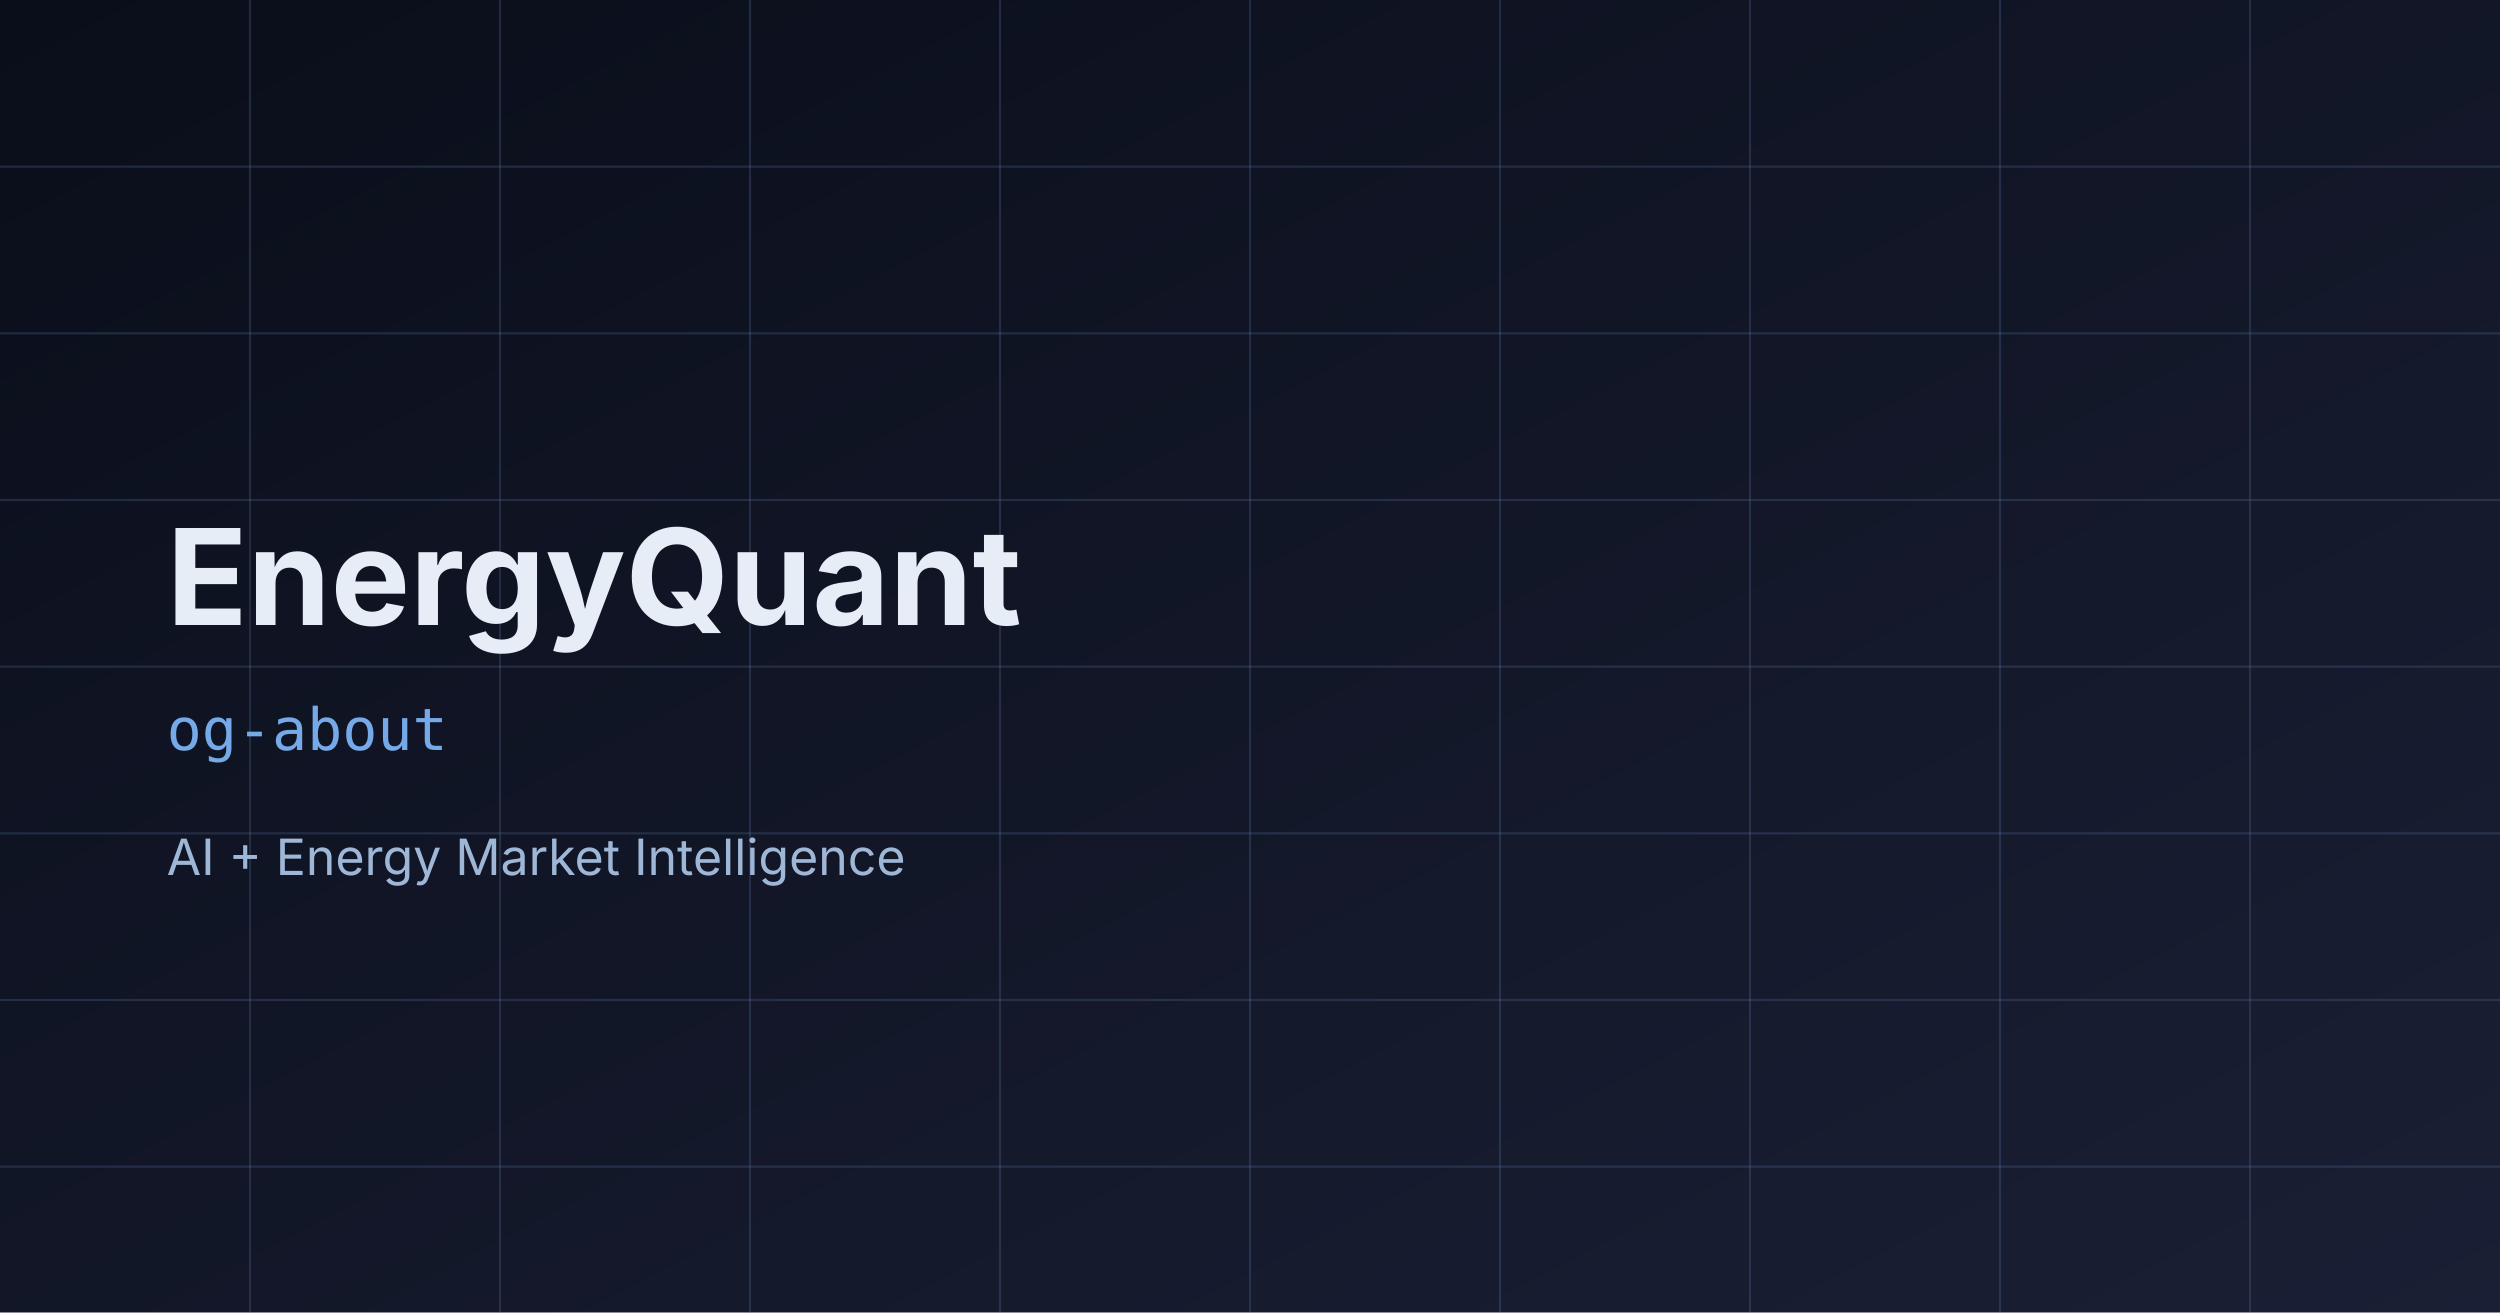
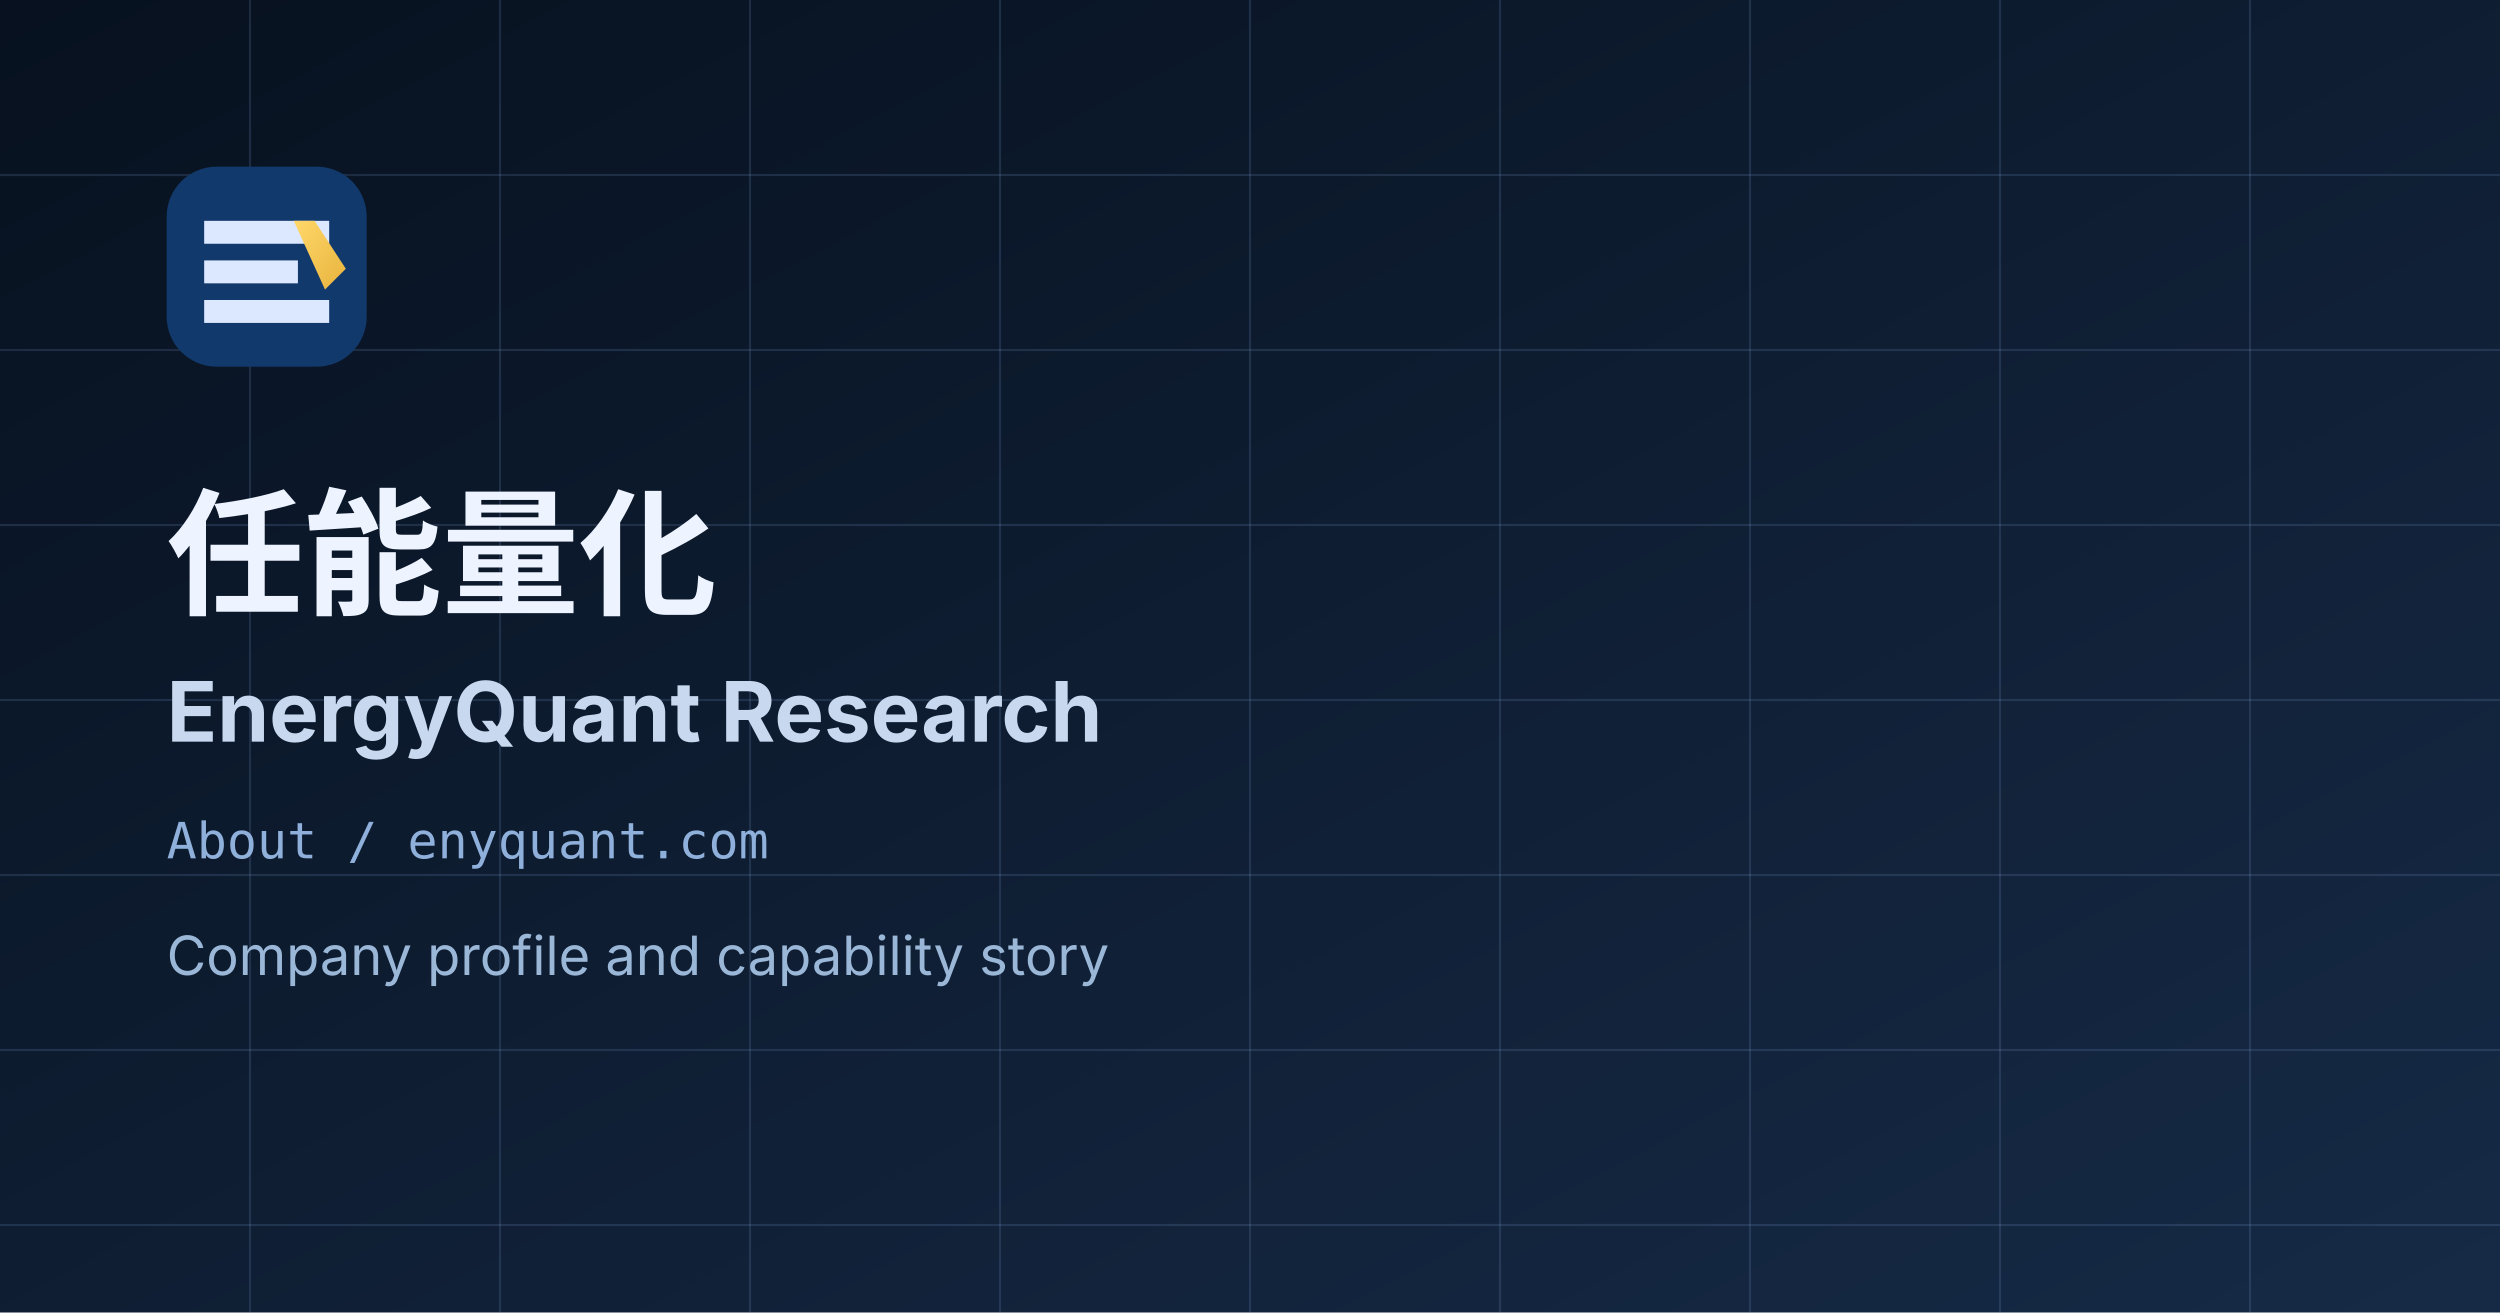
- <svg xmlns="http://www.w3.org/2000/svg" width="1200" height="630" viewBox="0 0 1200 630" role="img" aria-label="EnergyQuant og-about">
+ <svg xmlns="http://www.w3.org/2000/svg" width="1200" height="630" viewBox="0 0 1200 630" role="img" aria-label="任能量化 EnergyQuant Research - og-about">
  <defs>
    <linearGradient id="bg" x1="0" y1="0" x2="1" y2="1">
-       <stop offset="0%" stop-color="#0a0e1a" />
-       <stop offset="100%" stop-color="#1a1f35" />
+       <stop offset="0%" stop-color="#07111f" />
+       <stop offset="100%" stop-color="#162a46" />
+     </linearGradient>
+     <linearGradient id="accent" x1="0" y1="0" x2="1" y2="1">
+       <stop offset="0%" stop-color="#ffd86a" />
+       <stop offset="100%" stop-color="#e8b33d" />
    </linearGradient>
  </defs>
  <rect width="1200" height="630" fill="url(#bg)" />
-   <g stroke="#5e7fa8" stroke-opacity="0.25">
-     <path d="M0 80H1200M0 160H1200M0 240H1200M0 320H1200M0 400H1200M0 480H1200M0 560H1200" />
+   <g stroke="#7da0d2" stroke-opacity="0.18">
+     <path d="M0 84H1200M0 168H1200M0 252H1200M0 336H1200M0 420H1200M0 504H1200M0 588H1200" />
    <path d="M120 0V630M240 0V630M360 0V630M480 0V630M600 0V630M720 0V630M840 0V630M960 0V630M1080 0V630" />
  </g>
-   <text x="80" y="300" font-family="Inter, Arial, sans-serif" font-size="64" font-weight="700" fill="#e6edf7">EnergyQuant</text>
-   <text x="80" y="360" font-family="JetBrains Mono, monospace" font-size="28" fill="#76a9e8">og-about</text>
-   <text x="80" y="420" font-family="Inter, Arial, sans-serif" font-size="24" fill="#9fb7d6">AI + Energy Market Intelligence</text>
+   <g transform="translate(80 80)">
+     <rect x="0" y="0" width="96" height="96" rx="24" fill="#12396c" />
+     <path d="M18 26h60v11H18zM18 45h45v11H18zM18 64h60v11H18z" fill="#dce8ff" />
+     <path d="M61 26h10l15 23-10 10z" fill="url(#accent)" />
+   </g>
+   <text x="80" y="290" font-family="Inter, Arial, sans-serif" font-size="66" font-weight="800" fill="#eef4ff">任能量化</text>
+   <text x="80" y="356" font-family="Inter, Arial, sans-serif" font-size="40" font-weight="700" fill="#c8d8ee">EnergyQuant Research</text>
+   <text x="80" y="412" font-family="JetBrains Mono, monospace" font-size="24" fill="#8fb0db">About / enyquant.com</text>
+   <text x="80" y="468" font-family="Inter, Arial, sans-serif" font-size="26" fill="#9bb7d8">Company profile and capability story</text>
</svg>
